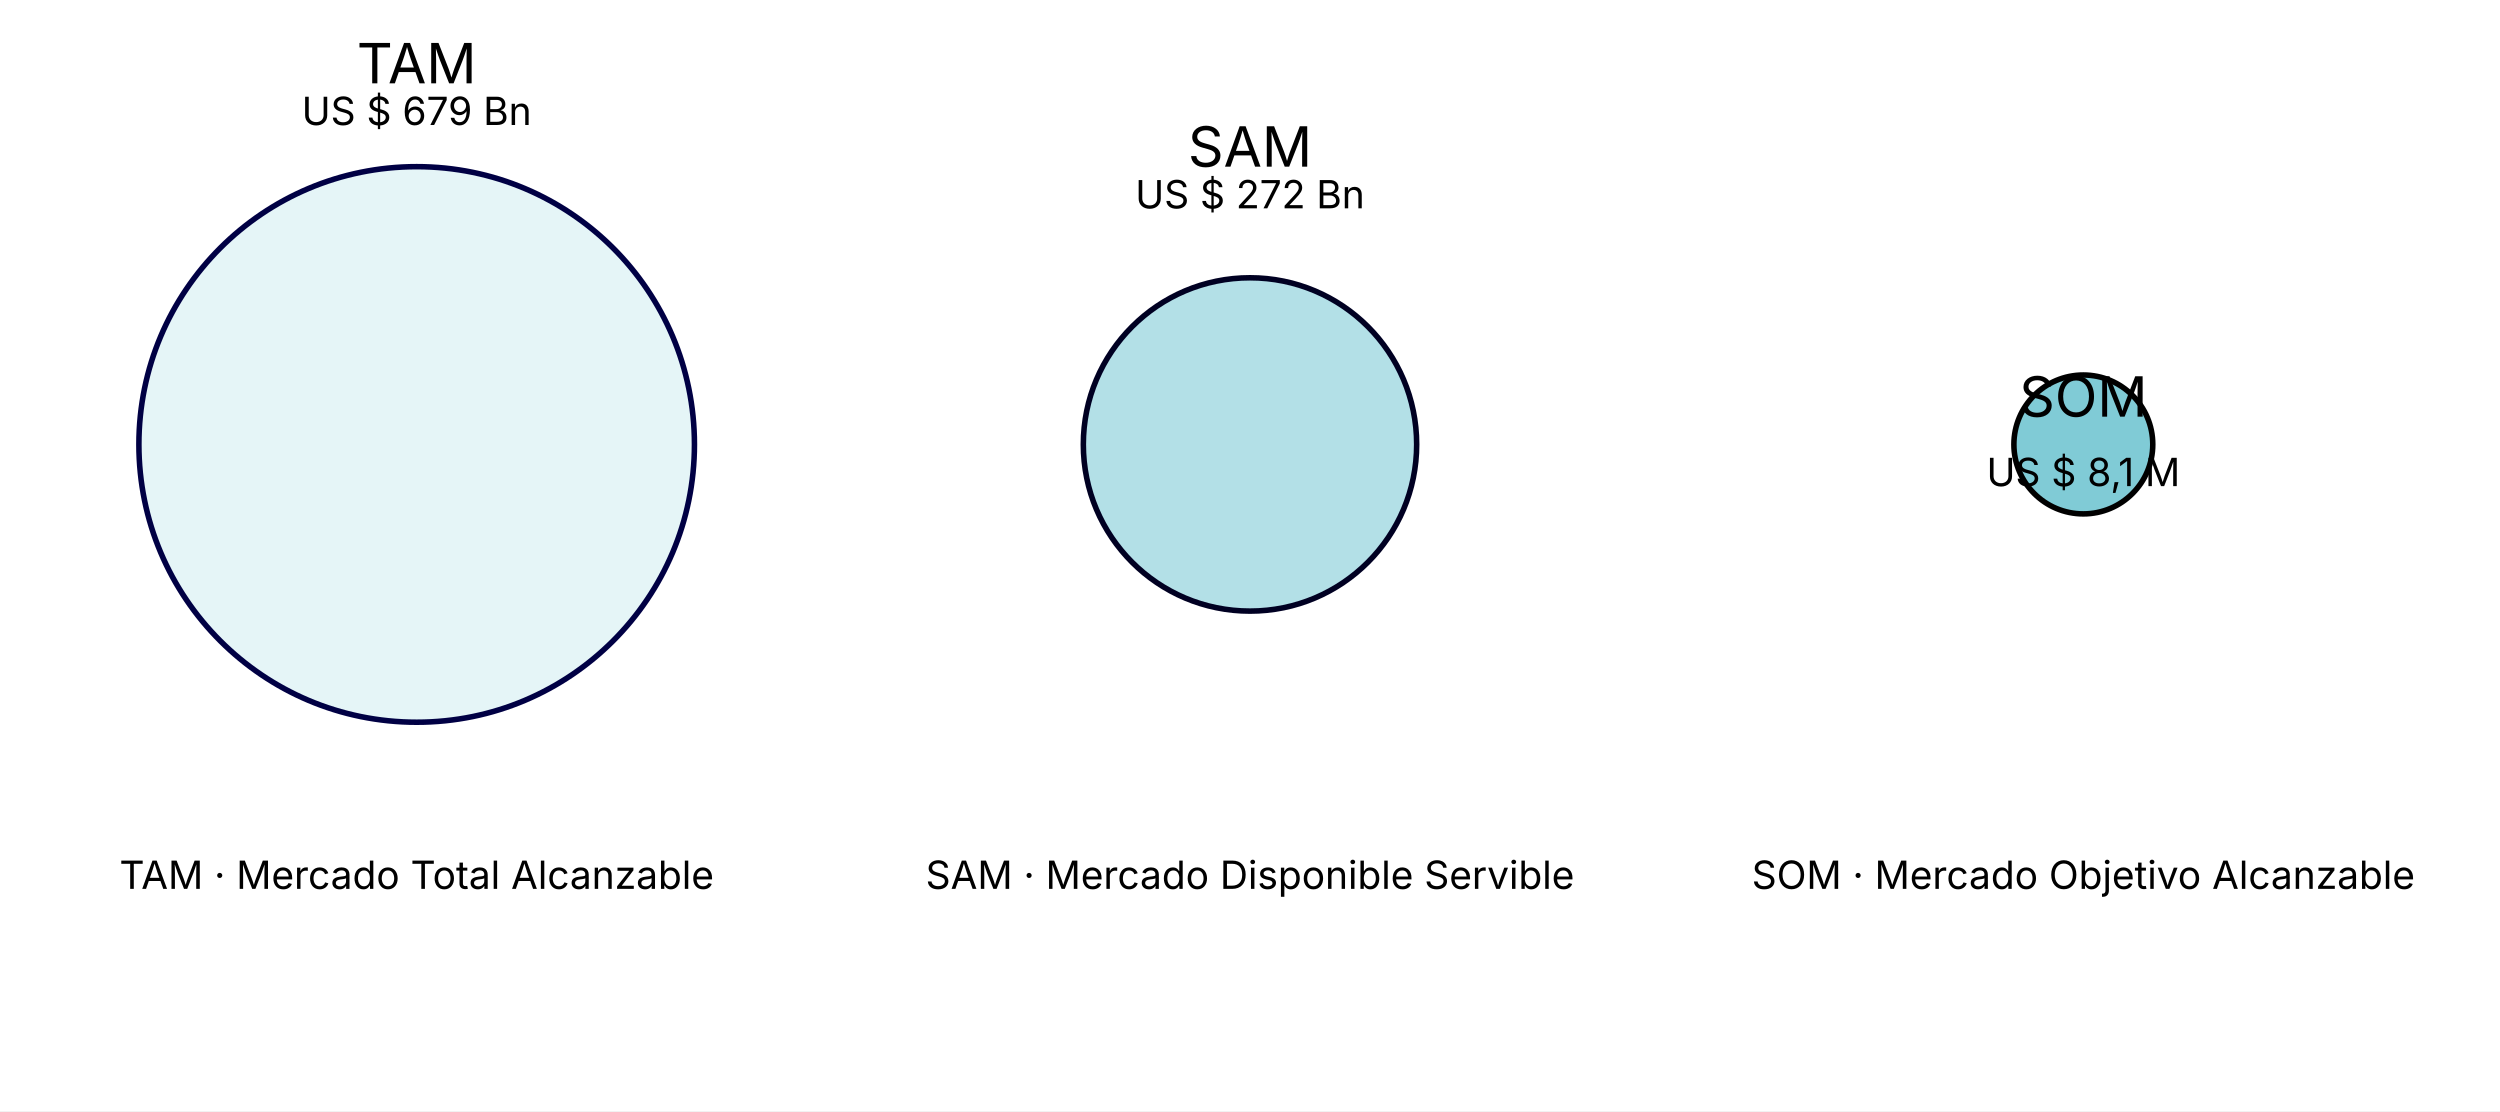
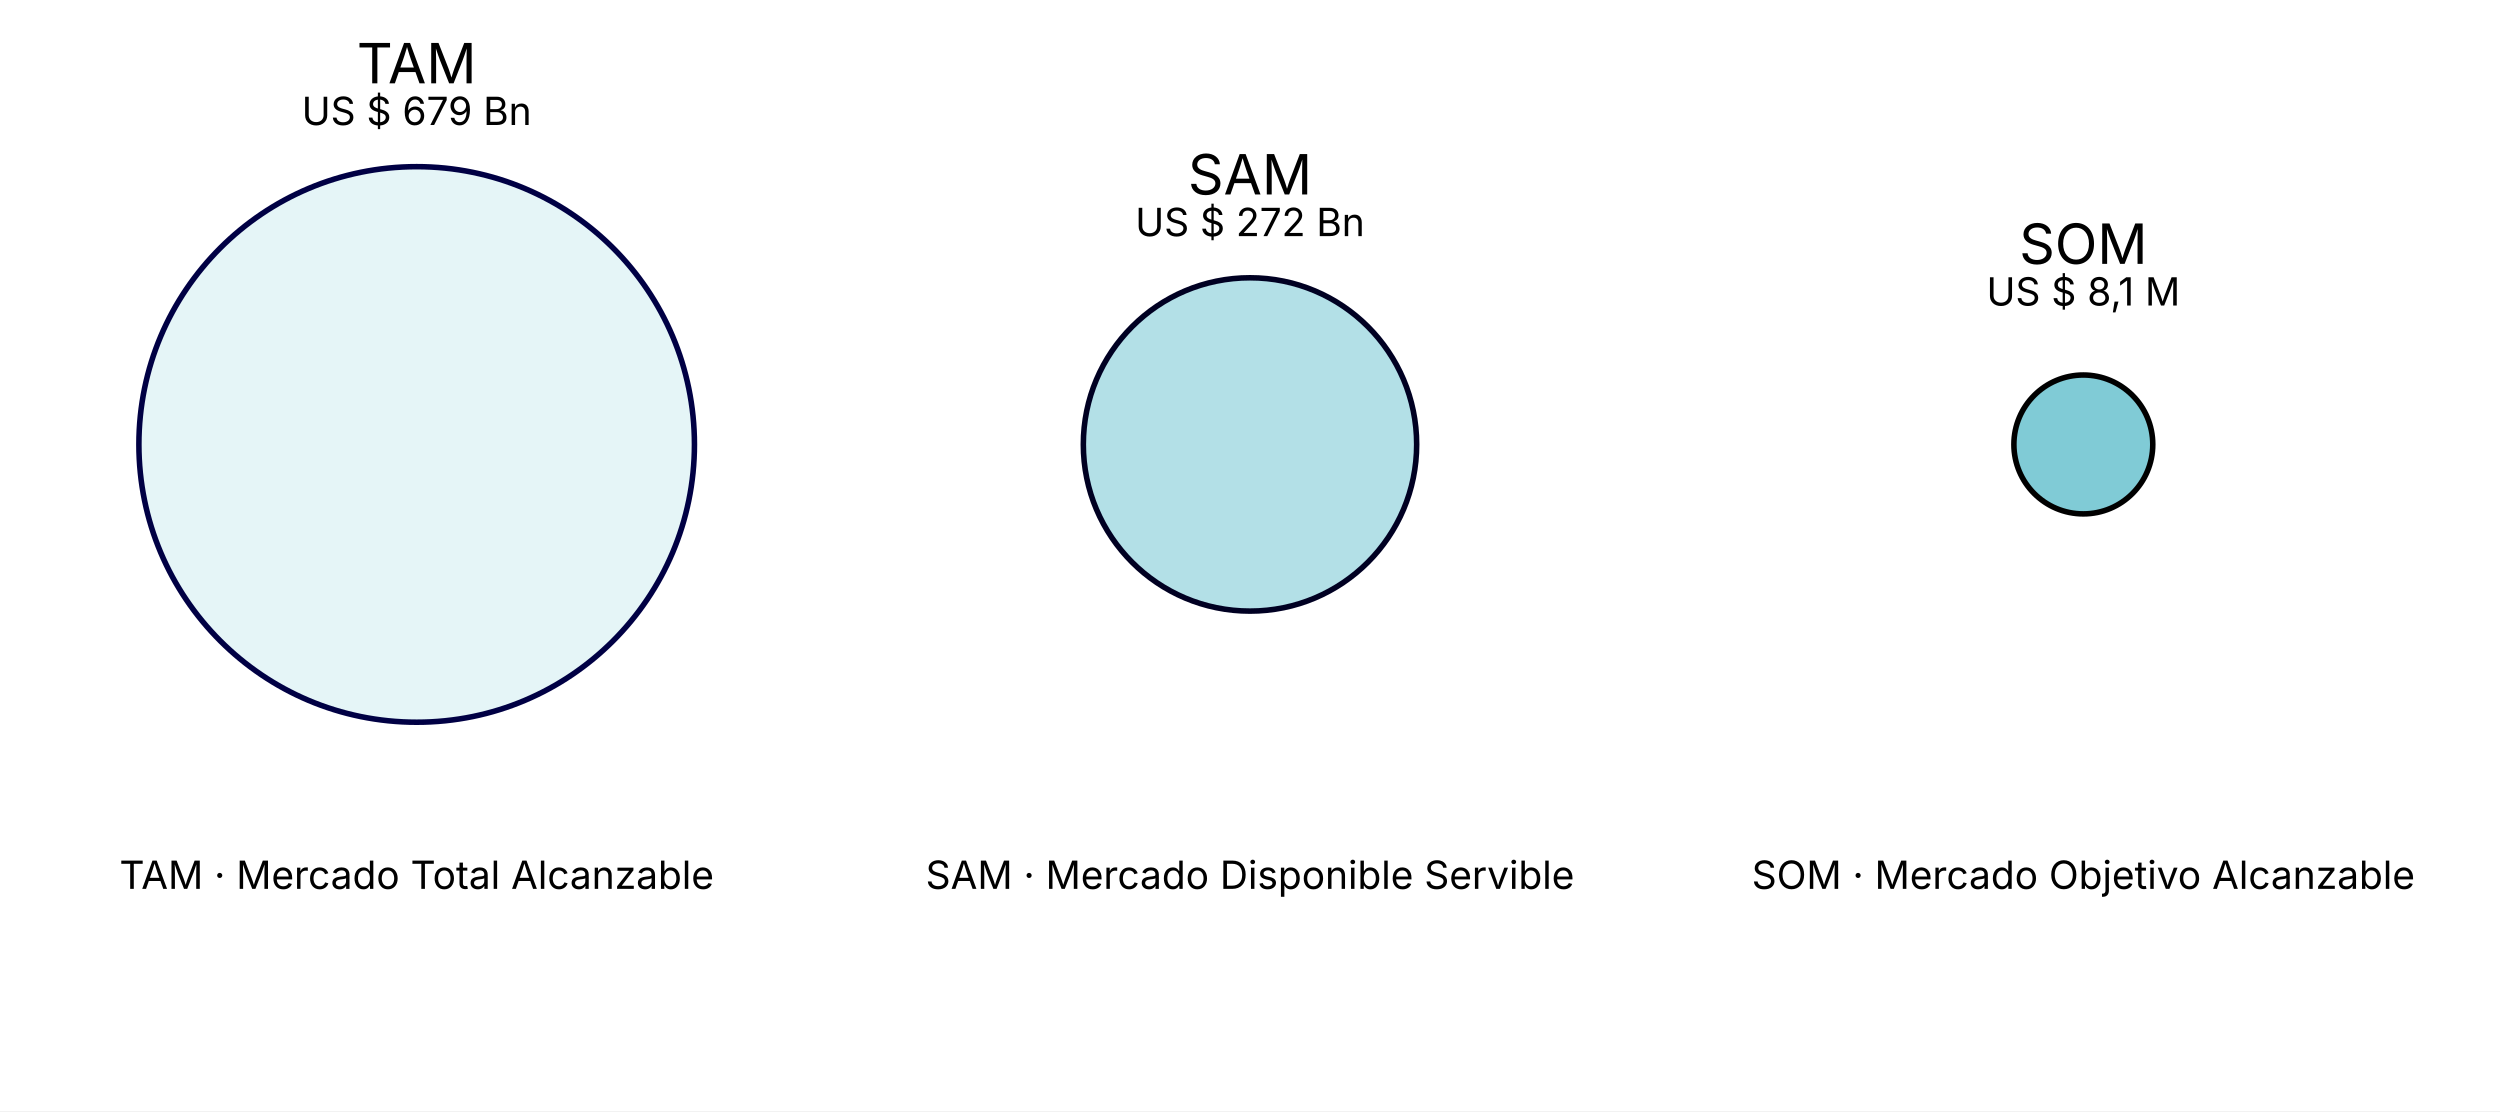
<svg xmlns="http://www.w3.org/2000/svg" width="900" height="400" viewBox="0 0 900 400" font-family="Inter, Helvetica, Arial, sans-serif">
  <rect width="100%" height="100%" fill="#FFFFFF" />
  <circle cx="150" cy="160" r="100" fill="#E5F5F7" stroke="#004" stroke-width="2" />
  <circle cx="450" cy="160" r="60" fill="#B3E0E7" stroke="#002" stroke-width="2" />
  <circle cx="750" cy="160" r="25" fill="#80CBD6" stroke="#000" stroke-width="2" />
  <text x="150" y="30" text-anchor="middle" font-size="20" fill="#000">TAM</text>
  <text x="150" y="45" text-anchor="middle" font-size="14" fill="#000">US $ 679 Bn</text>
-   <text x="450" y="60" text-anchor="middle" font-size="20" fill="#000">SAM</text>
-   <text x="450" y="75" text-anchor="middle" font-size="14" fill="#000">US $ 272 Bn</text>
-   <text x="750" y="150" text-anchor="middle" font-size="20" fill="#000">SOM</text>
-   <text x="750" y="175" text-anchor="middle" font-size="14" fill="#000">US $ 8,1 M</text>
+   <text x="450" y="70" text-anchor="middle" font-size="20" fill="#000">SAM</text>
+   <text x="450" y="85" text-anchor="middle" font-size="14" fill="#000">US $ 272 Bn</text>
+   <text x="750" y="95" text-anchor="middle" font-size="20" fill="#000">SOM</text>
+   <text x="750" y="110" text-anchor="middle" font-size="14" fill="#000">US $ 8,1 M</text>
  <text x="150" y="320" font-size="14" fill="#000" text-anchor="middle">
    TAM · Mercado Total Alcanzable
  </text>
  <text x="450" y="320" font-size="14" fill="#000" text-anchor="middle">
    SAM · Mercado Disponible Servible
  </text>
  <text x="750" y="320" font-size="14" fill="#000" text-anchor="middle">
    SOM · Mercado Objetivo Alcanzable
  </text>
</svg>
